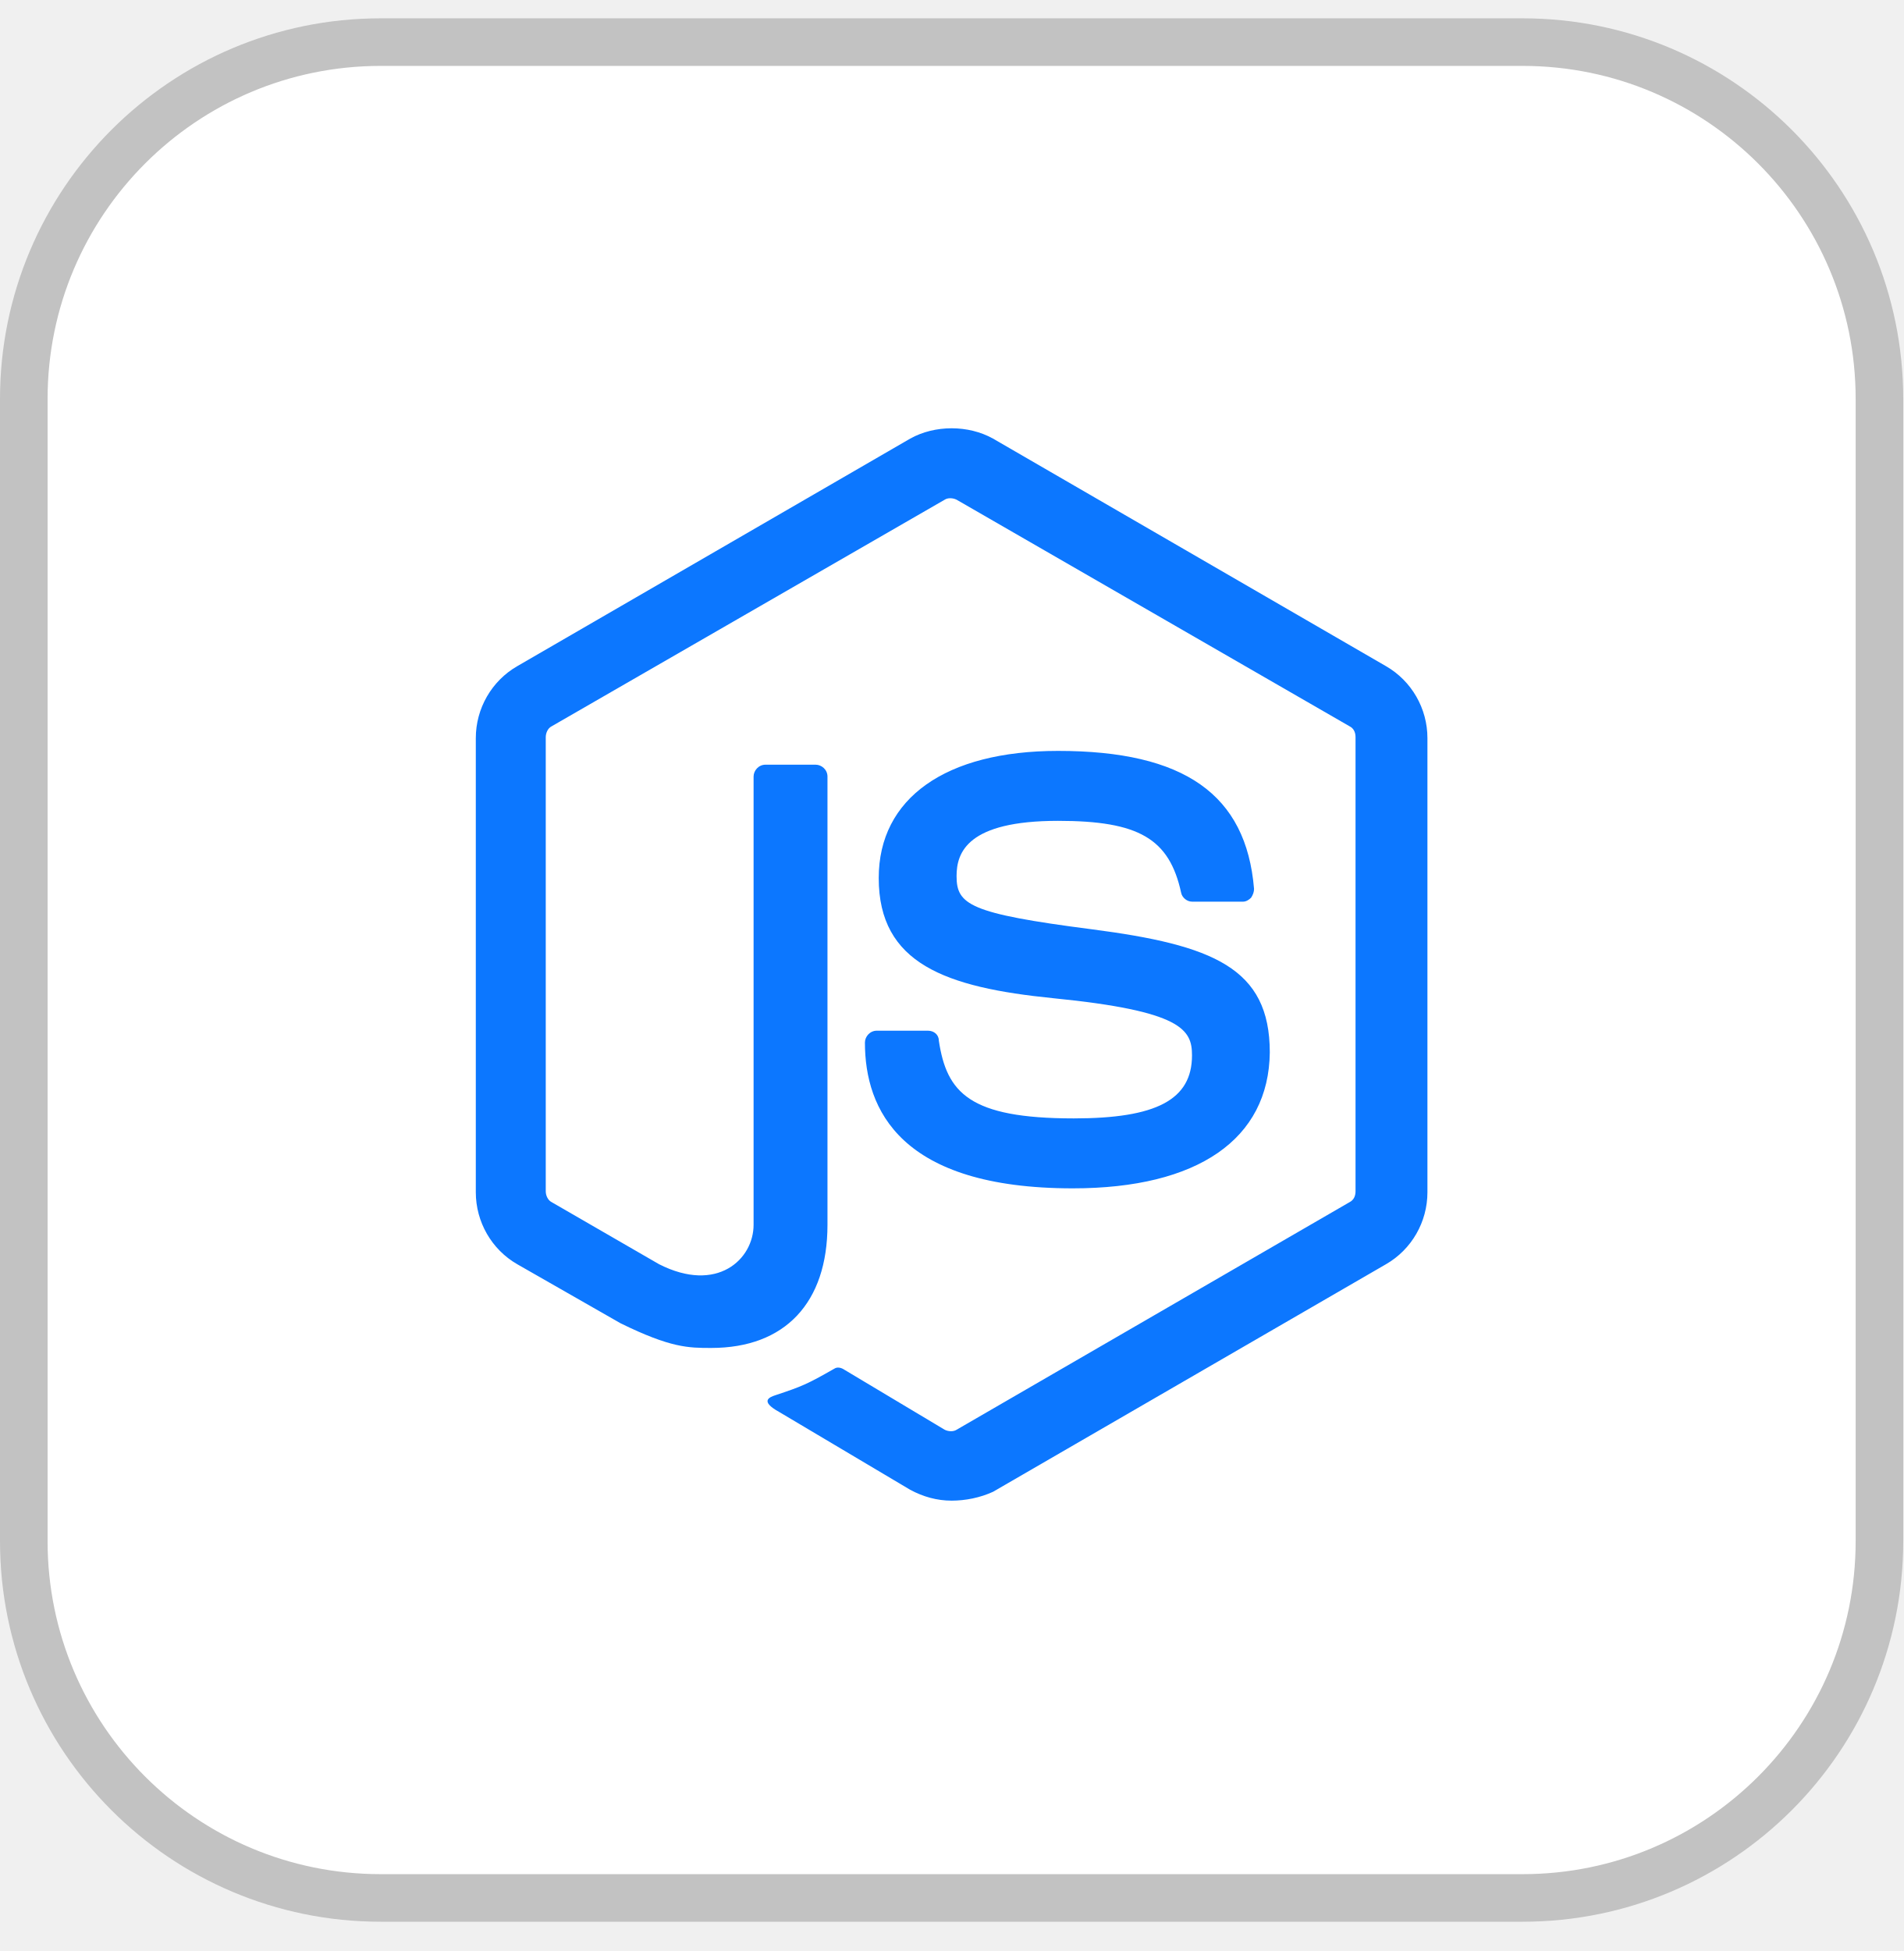
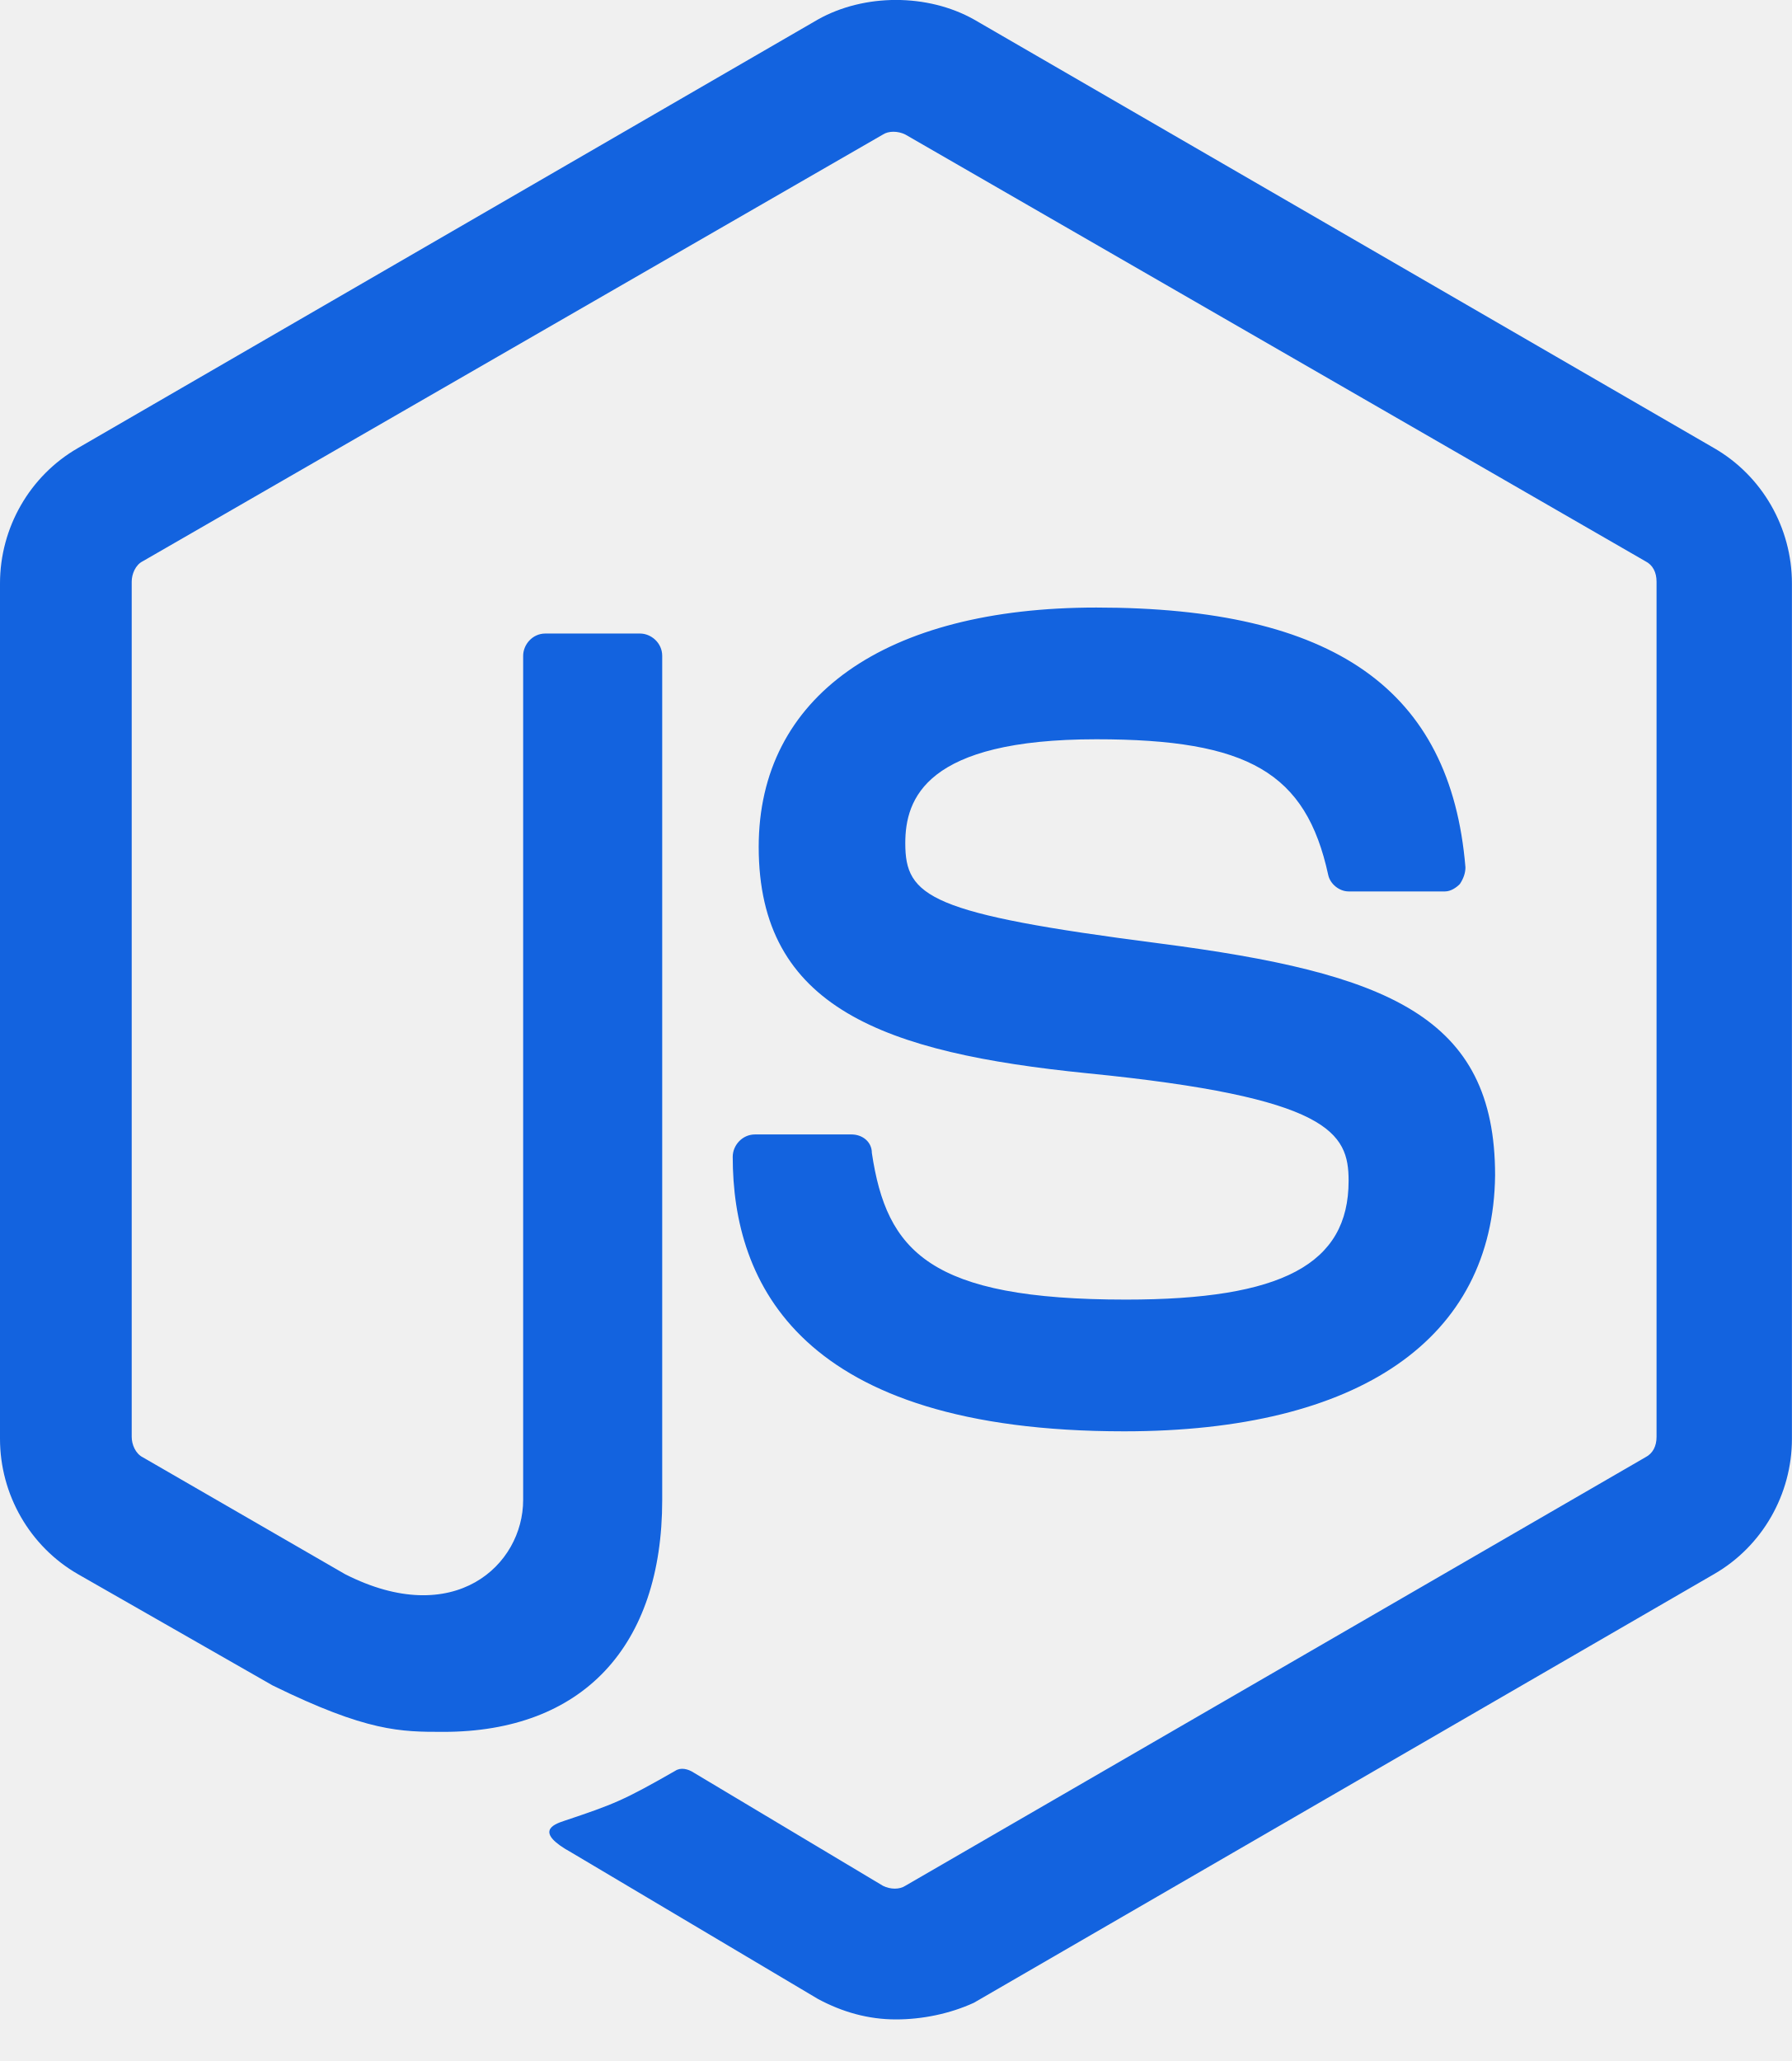
- <svg xmlns="http://www.w3.org/2000/svg" width="40" height="41" viewBox="0 0 40 41" fill="none">
-   <rect x="0.5" y="0.885" width="39" height="39" rx="7.5" fill="white" stroke="#C2C2C2" />
-   <g clip-path="url(#clip0_403_97119)">
-     <path d="M20 31.536C19.689 31.536 19.4 31.453 19.13 31.308L16.377 29.673C15.963 29.445 16.17 29.362 16.294 29.321C16.853 29.135 16.956 29.093 17.536 28.762C17.598 28.721 17.681 28.741 17.743 28.783L19.855 30.046C19.938 30.087 20.041 30.087 20.104 30.046L28.364 25.263C28.447 25.221 28.489 25.139 28.489 25.035V15.491C28.489 15.387 28.447 15.304 28.364 15.263L20.104 10.501C20.021 10.46 19.917 10.46 19.855 10.501L11.594 15.263C11.511 15.304 11.47 15.408 11.47 15.491V25.035C11.47 25.118 11.511 25.221 11.594 25.263L13.851 26.567C15.072 27.188 15.838 26.464 15.838 25.739V16.319C15.838 16.195 15.942 16.07 16.087 16.07H17.143C17.267 16.07 17.391 16.174 17.391 16.319V25.739C17.391 27.375 16.501 28.327 14.948 28.327C14.472 28.327 14.099 28.327 13.043 27.809L10.87 26.567C10.331 26.257 10 25.677 10 25.056V15.511C10 14.89 10.331 14.311 10.87 14L19.13 9.217C19.648 8.928 20.352 8.928 20.87 9.217L29.13 14C29.669 14.311 30 14.89 30 15.511V25.056C30 25.677 29.669 26.257 29.13 26.567L20.87 31.35C20.6 31.474 20.29 31.536 20 31.536ZM22.547 24.973C18.923 24.973 18.178 23.317 18.178 21.909C18.178 21.785 18.282 21.66 18.427 21.66H19.503C19.627 21.66 19.731 21.743 19.731 21.867C19.896 22.965 20.373 23.503 22.567 23.503C24.306 23.503 25.052 23.11 25.052 22.178C25.052 21.64 24.845 21.246 22.133 20.977C19.876 20.75 18.468 20.253 18.468 18.451C18.468 16.774 19.876 15.78 22.236 15.78C24.886 15.78 26.191 16.692 26.356 18.679C26.356 18.741 26.335 18.803 26.294 18.865C26.253 18.907 26.191 18.948 26.128 18.948H25.052C24.948 18.948 24.845 18.865 24.824 18.762C24.576 17.623 23.934 17.25 22.236 17.25C20.331 17.25 20.104 17.913 20.104 18.41C20.104 19.01 20.373 19.197 22.94 19.528C25.486 19.859 26.687 20.335 26.687 22.116C26.667 23.938 25.176 24.973 22.547 24.973Z" fill="#0C77FF" />
+ <svg xmlns="http://www.w3.org/2000/svg" width="20" height="23" viewBox="0 0 20 23" fill="none">
+   <g clip-path="url(#clip0_943_100426)">
+     <path d="M10 22.536C9.689 22.536 9.4 22.453 9.13 22.308L6.377 20.673C5.963 20.445 6.17 20.362 6.294 20.321C6.853 20.134 6.957 20.093 7.536 19.762C7.598 19.72 7.681 19.741 7.743 19.782L9.855 21.045C9.938 21.087 10.041 21.087 10.104 21.045L18.364 16.263C18.447 16.221 18.489 16.139 18.489 16.035V6.491C18.489 6.387 18.447 6.304 18.364 6.263L10.104 1.501C10.021 1.46 9.917 1.46 9.855 1.501L1.594 6.263C1.511 6.304 1.47 6.408 1.47 6.491V16.035C1.47 16.118 1.511 16.221 1.594 16.263L3.851 17.567C5.072 18.188 5.839 17.464 5.839 16.739V7.319C5.839 7.194 5.942 7.07 6.087 7.07H7.143C7.267 7.07 7.391 7.174 7.391 7.319V16.739C7.391 18.375 6.501 19.327 4.948 19.327C4.472 19.327 4.099 19.327 3.043 18.809L0.87 17.567C0.331 17.257 0 16.677 0 16.056V6.511C0 5.89 0.331 5.31 0.87 5L9.13 0.217C9.648 -0.073 10.352 -0.073 10.87 0.217L19.13 5C19.669 5.31 20 5.89 20 6.511V16.056C20 16.677 19.669 17.257 19.13 17.567L10.87 22.35C10.6 22.474 10.29 22.536 10 22.536ZM12.547 15.973C8.923 15.973 8.178 14.317 8.178 12.909C8.178 12.784 8.282 12.66 8.427 12.66H9.503C9.627 12.66 9.731 12.743 9.731 12.867C9.896 13.965 10.373 14.503 12.567 14.503C14.306 14.503 15.052 14.11 15.052 13.178C15.052 12.64 14.845 12.246 12.133 11.977C9.876 11.749 8.468 11.252 8.468 9.451C8.468 7.774 9.876 6.78 12.236 6.78C14.886 6.78 16.191 7.691 16.356 9.679C16.356 9.741 16.335 9.803 16.294 9.865C16.253 9.907 16.191 9.948 16.128 9.948H15.052C14.948 9.948 14.845 9.865 14.824 9.762C14.576 8.623 13.934 8.25 12.236 8.25C10.331 8.25 10.104 8.913 10.104 9.41C10.104 10.01 10.373 10.197 12.94 10.528C15.486 10.859 16.687 11.335 16.687 13.116C16.667 14.938 15.176 15.973 12.547 15.973Z" fill="#1363DF" />
  </g>
  <defs>
-     <clipPath id="clip0_403_97119">
-       <rect width="20" height="22.578" fill="white" transform="translate(10 9)" />
+     <clipPath id="clip0_943_100426">
+       <rect width="20" height="22.578" fill="white" />
    </clipPath>
  </defs>
</svg>
